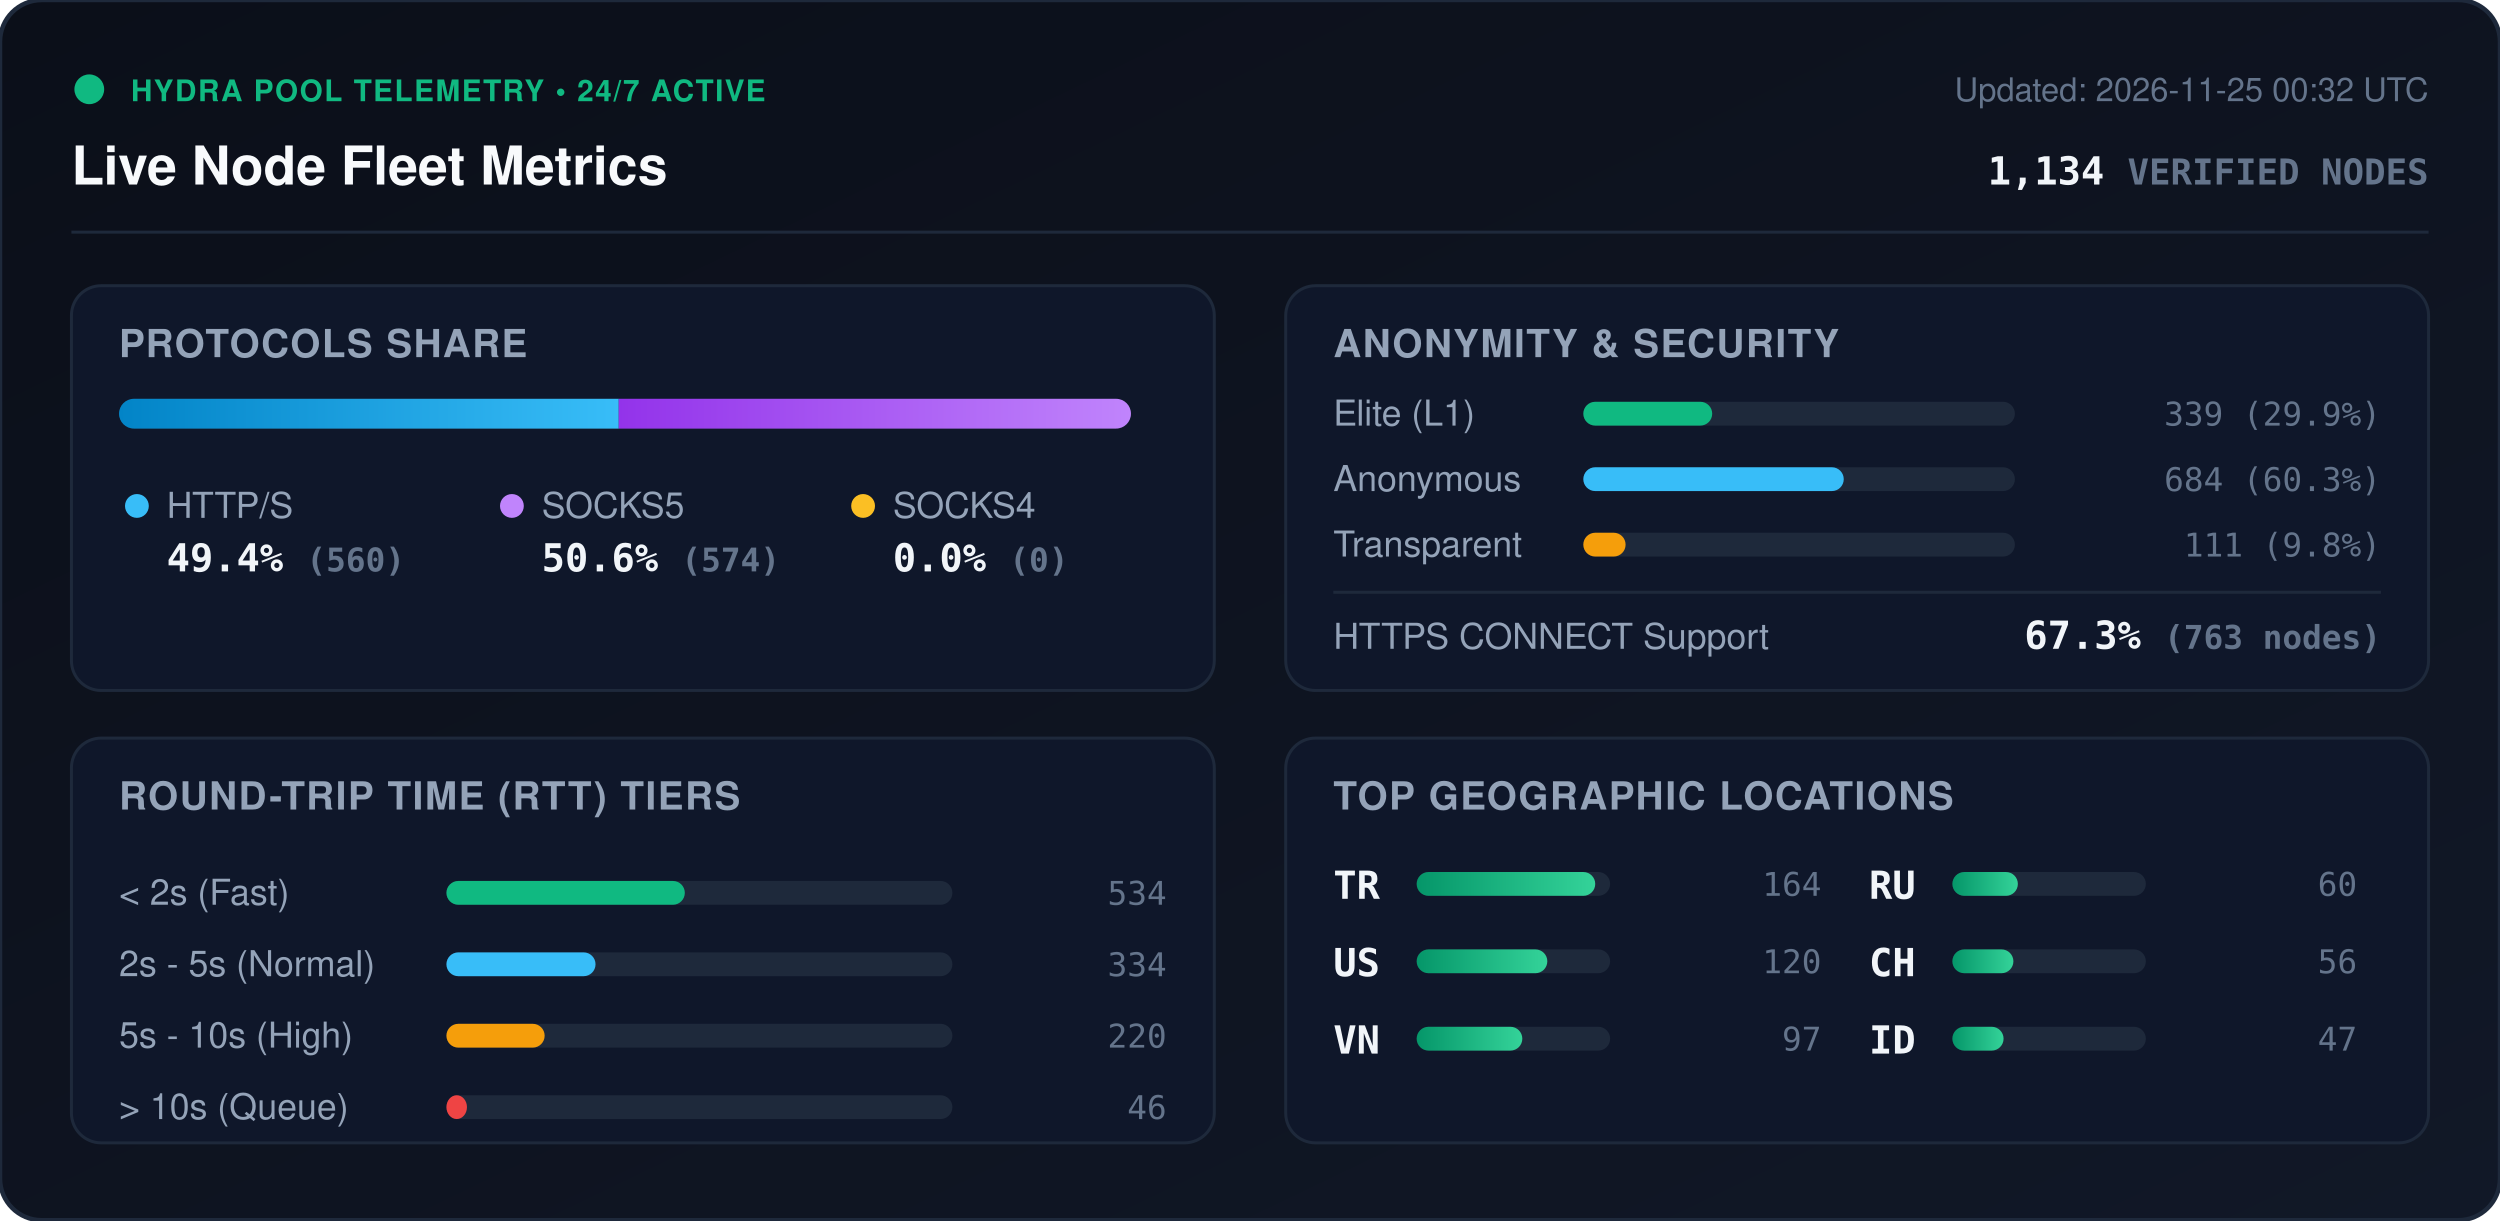
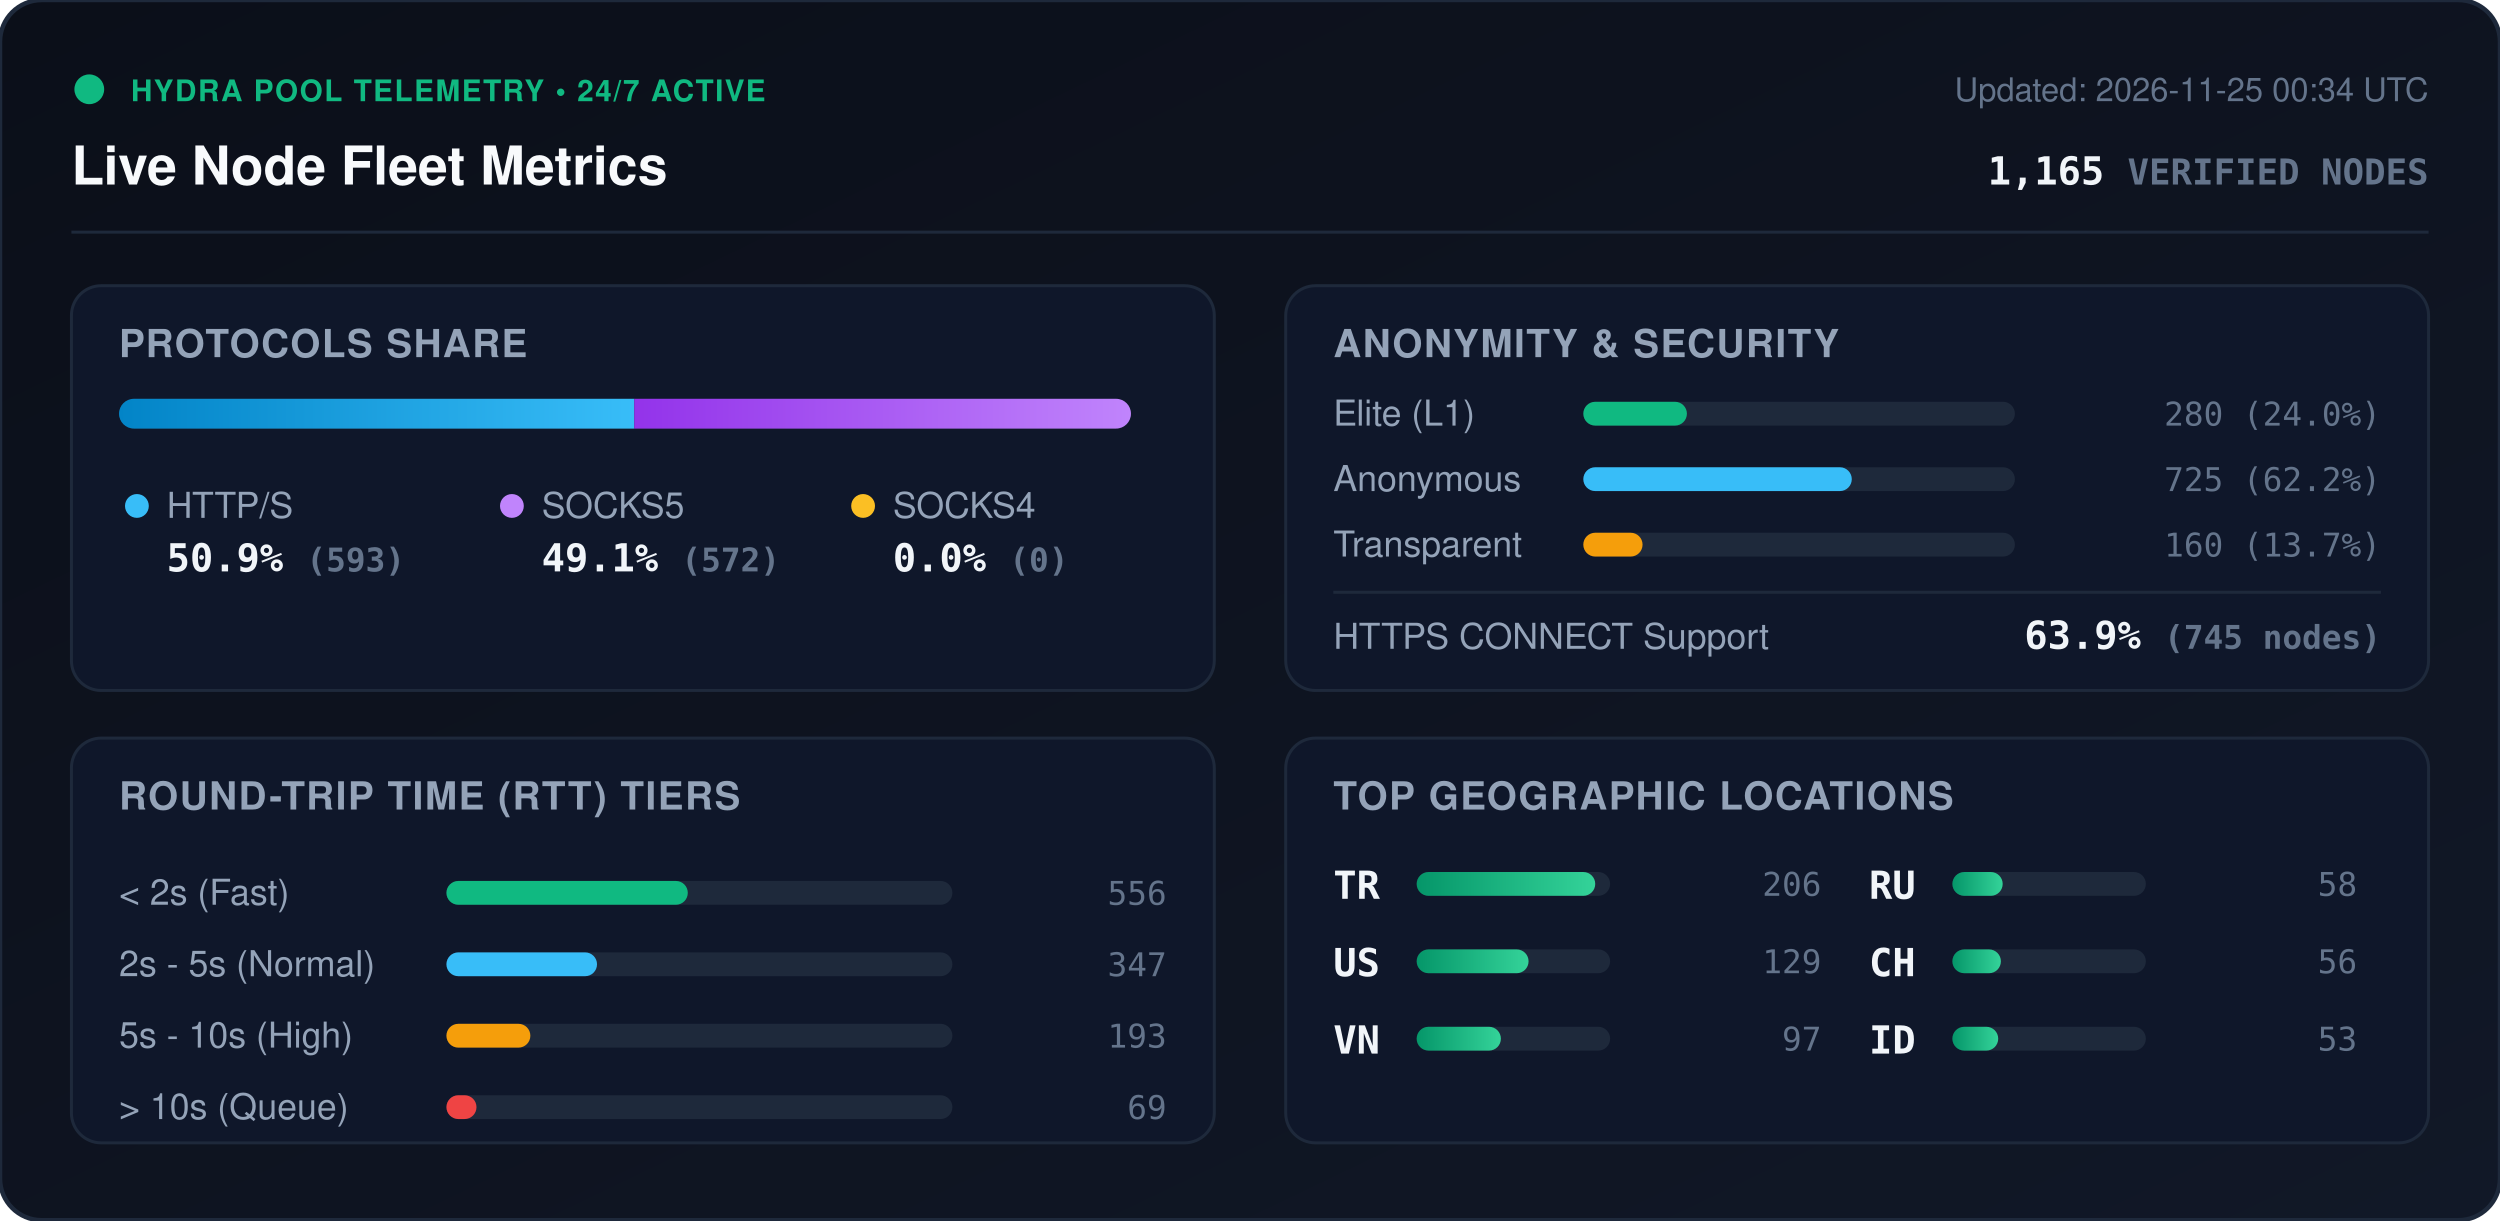
<svg xmlns="http://www.w3.org/2000/svg" viewBox="0 0 840 410" width="840" height="410" style="max-width: 100%; height: auto;">
  <defs>
    <linearGradient id="bg" x1="0%" y1="0%" x2="100%" y2="100%">
      <stop offset="0%" stop-color="#0b0f19" />
      <stop offset="100%" stop-color="#111827" />
    </linearGradient>
    <linearGradient id="bar-http" x1="0%" y1="0%" x2="100%" y2="0%">
      <stop offset="0%" stop-color="#0284c7" />
      <stop offset="100%" stop-color="#38bdf8" />
    </linearGradient>
    <linearGradient id="bar-socks5" x1="0%" y1="0%" x2="100%" y2="0%">
      <stop offset="0%" stop-color="#9333ea" />
      <stop offset="100%" stop-color="#c084fc" />
    </linearGradient>
    <linearGradient id="bar-socks4" x1="0%" y1="0%" x2="100%" y2="0%">
      <stop offset="0%" stop-color="#d97706" />
      <stop offset="100%" stop-color="#fbbf24" />
    </linearGradient>
    <linearGradient id="bar-green" x1="0%" y1="0%" x2="100%" y2="0%">
      <stop offset="0%" stop-color="#059669" />
      <stop offset="100%" stop-color="#34d399" />
    </linearGradient>
    <clipPath id="prog-track-clip">
      <rect width="340.0" height="10" rx="5" />
    </clipPath>
    <style>
      .title { font: 700 18px -apple-system, BlinkMacSystemFont, 'Segoe UI', Helvetica, Arial, sans-serif; fill: #f8fafc; }
      .sub { font: 500 11px -apple-system, BlinkMacSystemFont, 'Segoe UI', Helvetica, Arial, sans-serif; fill: #64748b; }
      .section-hdr { font: 600 13px -apple-system, BlinkMacSystemFont, 'Segoe UI', Helvetica, Arial, sans-serif; fill: #94a3b8; letter-spacing: 0.5px; }
      .metric-val { font: 700 13px -apple-system, BlinkMacSystemFont, 'Segoe UI', Helvetica, Arial, sans-serif; fill: #f1f5f9; }
      .metric-lbl { font: 500 12px -apple-system, BlinkMacSystemFont, 'Segoe UI', Helvetica, Arial, sans-serif; fill: #94a3b8; }
      .badge-txt { font: 700 10px -apple-system, BlinkMacSystemFont, 'Segoe UI', Helvetica, Arial, sans-serif; fill: #10b981; letter-spacing: 0.5px; }
      .mono { font-family: ui-monospace, SFMono-Regular, Menlo, Monaco, Consolas, monospace; }
      .pulse { animation: beacon 2s infinite ease-in-out; }
      @keyframes beacon { 0%, 100% { opacity: 1; } 50% { opacity: 0.35; } }
    </style>
  </defs>
  <rect width="840" height="410" rx="14" fill="url(#bg)" stroke="#1e293b" stroke-width="1.5" />
  <g transform="translate(24, 24)">
    <circle cx="6" cy="6" r="5" fill="#10b981" class="pulse" />
    <text x="20" y="10" class="badge-txt">HYDRA POOL TELEMETRY • 24/7 ACTIVE</text>
    <text x="0" y="38" class="title">Live Node Fleet Metrics</text>
-     <text x="792" y="10" text-anchor="end" class="sub">Updated: 2026-11-25 00:32 UTC</text>
-     <text x="792" y="38" text-anchor="end" class="metric-val mono" fill="#38bdf8">1,134 <tspan font-size="12" fill="#64748b">VERIFIED NODES</tspan>
+     <text x="792" y="10" text-anchor="end" class="sub">Updated: 2026-11-25 00:34 UTC</text>
+     <text x="792" y="38" text-anchor="end" class="metric-val mono" fill="#38bdf8">1,165 <tspan font-size="12" fill="#64748b">VERIFIED NODES</tspan>
    </text>
  </g>
  <line x1="24" y1="78" x2="816" y2="78" stroke="#1e293b" stroke-width="1" />
  <g transform="translate(24, 96)">
    <rect width="384" height="136" rx="10" fill="#0f172a" stroke="#1e293b" />
    <text x="16" y="24" class="section-hdr">PROTOCOLS SHARE</text>
    <g transform="translate(16, 38)">
      <rect width="340.0" height="10" rx="5" fill="#1e293b" />
      <g clip-path="url(#prog-track-clip)">
-         <rect x="0" width="167.9" height="10" fill="url(#bar-http)" />
-         <rect x="167.9" width="172.1" height="10" fill="url(#bar-socks5)" />
+         <rect x="0" width="173.1" height="10" fill="url(#bar-http)" />
+         <rect x="173.1" width="166.9" height="10" fill="url(#bar-socks5)" />
        <rect x="340.0" width="0.0" height="10" fill="url(#bar-socks4)" />
      </g>
    </g>
    <g transform="translate(16, 68)">
      <circle cx="6" cy="6" r="4" fill="#38bdf8" />
      <text x="16" y="10" class="metric-lbl">HTTP/S</text>
-       <text x="16" y="28" class="metric-val mono">49.4% <tspan font-size="11" fill="#64748b">(560)</tspan>
+       <text x="16" y="28" class="metric-val mono">50.9% <tspan font-size="11" fill="#64748b">(593)</tspan>
      </text>
      <circle cx="132" cy="6" r="4" fill="#c084fc" />
      <text x="142" y="10" class="metric-lbl">SOCKS5</text>
-       <text x="142" y="28" class="metric-val mono">50.6% <tspan font-size="11" fill="#64748b">(574)</tspan>
+       <text x="142" y="28" class="metric-val mono">49.1% <tspan font-size="11" fill="#64748b">(572)</tspan>
      </text>
      <circle cx="250" cy="6" r="4" fill="#fbbf24" />
      <text x="260" y="10" class="metric-lbl">SOCKS4</text>
      <text x="260" y="28" class="metric-val mono">0.0% <tspan font-size="11" fill="#64748b">(0)</tspan>
      </text>
    </g>
  </g>
  <g transform="translate(432, 96)">
    <rect width="384" height="136" rx="10" fill="#0f172a" stroke="#1e293b" />
    <text x="16" y="24" class="section-hdr">ANONYMITY &amp; SECURITY</text>
    <text x="16" y="47" class="metric-lbl">Elite (L1)</text>
    <rect x="100" y="39" width="145.0" height="8" rx="4" fill="#1e293b" />
-     <rect x="100" y="39" width="43.3" height="8" rx="4" fill="#10b981" />
-     <text x="368" y="47" text-anchor="end" class="mono sub" fill="#e2e8f0">339 (29.9%)</text>
+     <rect x="100" y="39" width="34.8" height="8" rx="4" fill="#10b981" />
+     <text x="368" y="47" text-anchor="end" class="mono sub" fill="#e2e8f0">280 (24.0%)</text>
    <text x="16" y="69" class="metric-lbl">Anonymous</text>
    <rect x="100" y="61" width="145.0" height="8" rx="4" fill="#1e293b" />
-     <rect x="100" y="61" width="87.5" height="8" rx="4" fill="#38bdf8" />
-     <text x="368" y="69" text-anchor="end" class="mono sub" fill="#e2e8f0">684 (60.3%)</text>
+     <rect x="100" y="61" width="90.2" height="8" rx="4" fill="#38bdf8" />
+     <text x="368" y="69" text-anchor="end" class="mono sub" fill="#e2e8f0">725 (62.2%)</text>
    <text x="16" y="91" class="metric-lbl">Transparent</text>
    <rect x="100" y="83" width="145.0" height="8" rx="4" fill="#1e293b" />
-     <rect x="100" y="83" width="14.2" height="8" rx="4" fill="#f59e0b" />
-     <text x="368" y="91" text-anchor="end" class="mono sub" fill="#e2e8f0">111 (9.8%)</text>
+     <rect x="100" y="83" width="19.9" height="8" rx="4" fill="#f59e0b" />
+     <text x="368" y="91" text-anchor="end" class="mono sub" fill="#e2e8f0">160 (13.7%)</text>
    <line x1="16" y1="103" x2="368" y2="103" stroke="#1e293b" stroke-width="1" />
    <text x="16" y="122" class="metric-lbl">HTTPS CONNECT Support</text>
-     <text x="368" y="122" text-anchor="end" class="metric-val mono" fill="#34d399">67.3% <tspan font-size="11" fill="#64748b">(763 nodes)</tspan>
+     <text x="368" y="122" text-anchor="end" class="metric-val mono" fill="#34d399">63.9% <tspan font-size="11" fill="#64748b">(745 nodes)</tspan>
    </text>
  </g>
  <g transform="translate(24, 248)">
    <rect width="384" height="136" rx="10" fill="#0f172a" stroke="#1e293b" />
    <text x="16" y="24" class="section-hdr">ROUND-TRIP TIME (RTT) TIERS</text>
    <g transform="translate(16, 42)">
      <text x="0" y="14" class="metric-lbl">&lt; 2s (Fast)</text>
      <rect x="110" y="6" width="170" height="8" rx="4" fill="#1e293b" />
-       <rect x="110" y="6" width="80.1" height="8" rx="4" fill="#10b981" />
-       <text x="352" y="14" text-anchor="end" class="mono sub">534</text>
+       <rect x="110" y="6" width="81.1" height="8" rx="4" fill="#10b981" />
+       <text x="352" y="14" text-anchor="end" class="mono sub">556</text>
      <text x="0" y="38" class="metric-lbl">2s - 5s (Normal)</text>
      <rect x="110" y="30" width="170" height="8" rx="4" fill="#1e293b" />
-       <rect x="110" y="30" width="50.1" height="8" rx="4" fill="#38bdf8" />
-       <text x="352" y="38" text-anchor="end" class="mono sub">334</text>
+       <rect x="110" y="30" width="50.6" height="8" rx="4" fill="#38bdf8" />
+       <text x="352" y="38" text-anchor="end" class="mono sub">347</text>
      <text x="0" y="62" class="metric-lbl">5s - 10s (High)</text>
      <rect x="110" y="54" width="170" height="8" rx="4" fill="#1e293b" />
-       <rect x="110" y="54" width="33.0" height="8" rx="4" fill="#f59e0b" />
-       <text x="352" y="62" text-anchor="end" class="mono sub">220</text>
+       <rect x="110" y="54" width="28.2" height="8" rx="4" fill="#f59e0b" />
+       <text x="352" y="62" text-anchor="end" class="mono sub">193</text>
      <text x="0" y="86" class="metric-lbl">&gt; 10s (Queue)</text>
      <rect x="110" y="78" width="170" height="8" rx="4" fill="#1e293b" />
-       <rect x="110" y="78" width="6.9" height="8" rx="4" fill="#ef4444" />
-       <text x="352" y="86" text-anchor="end" class="mono sub">46</text>
+       <rect x="110" y="78" width="10.1" height="8" rx="4" fill="#ef4444" />
+       <text x="352" y="86" text-anchor="end" class="mono sub">69</text>
    </g>
  </g>
  <g transform="translate(432, 248)">
    <rect width="384" height="136" rx="10" fill="#0f172a" stroke="#1e293b" />
    <text x="16" y="24" class="section-hdr">TOP GEOGRAPHIC LOCATIONS</text>
    <g transform="translate(16, 42)">
      <g transform="translate(0, 0)">
        <text x="0" y="12" class="mono metric-val" font-size="12">TR</text>
        <rect x="28" y="3" width="65" height="8" rx="4" fill="#1e293b" />
        <rect x="28" y="3" width="60.0" height="8" rx="4" fill="url(#bar-green)" />
-         <text x="164" y="11" text-anchor="end" class="mono sub">164</text>
+         <text x="164" y="11" text-anchor="end" class="mono sub">206</text>
      </g>
      <g transform="translate(0, 26)">
        <text x="0" y="12" class="mono metric-val" font-size="12">US</text>
        <rect x="28" y="3" width="65" height="8" rx="4" fill="#1e293b" />
-         <rect x="28" y="3" width="43.9" height="8" rx="4" fill="url(#bar-green)" />
-         <text x="164" y="11" text-anchor="end" class="mono sub">120</text>
+         <rect x="28" y="3" width="37.6" height="8" rx="4" fill="url(#bar-green)" />
+         <text x="164" y="11" text-anchor="end" class="mono sub">129</text>
      </g>
      <g transform="translate(0, 52)">
        <text x="0" y="12" class="mono metric-val" font-size="12">VN</text>
        <rect x="28" y="3" width="65" height="8" rx="4" fill="#1e293b" />
-         <rect x="28" y="3" width="35.5" height="8" rx="4" fill="url(#bar-green)" />
+         <rect x="28" y="3" width="28.3" height="8" rx="4" fill="url(#bar-green)" />
        <text x="164" y="11" text-anchor="end" class="mono sub">97</text>
      </g>
      <g transform="translate(180, 0)">
        <text x="0" y="12" class="mono metric-val" font-size="12">RU</text>
        <rect x="28" y="3" width="65" height="8" rx="4" fill="#1e293b" />
-         <rect x="28" y="3" width="22.0" height="8" rx="4" fill="url(#bar-green)" />
-         <text x="164" y="11" text-anchor="end" class="mono sub">60</text>
+         <rect x="28" y="3" width="16.9" height="8" rx="4" fill="url(#bar-green)" />
+         <text x="164" y="11" text-anchor="end" class="mono sub">58</text>
      </g>
      <g transform="translate(180, 26)">
        <text x="0" y="12" class="mono metric-val" font-size="12">CH</text>
        <rect x="28" y="3" width="65" height="8" rx="4" fill="#1e293b" />
-         <rect x="28" y="3" width="20.5" height="8" rx="4" fill="url(#bar-green)" />
+         <rect x="28" y="3" width="16.3" height="8" rx="4" fill="url(#bar-green)" />
        <text x="164" y="11" text-anchor="end" class="mono sub">56</text>
      </g>
      <g transform="translate(180, 52)">
        <text x="0" y="12" class="mono metric-val" font-size="12">ID</text>
        <rect x="28" y="3" width="65" height="8" rx="4" fill="#1e293b" />
-         <rect x="28" y="3" width="17.2" height="8" rx="4" fill="url(#bar-green)" />
-         <text x="164" y="11" text-anchor="end" class="mono sub">47</text>
+         <rect x="28" y="3" width="15.4" height="8" rx="4" fill="url(#bar-green)" />
+         <text x="164" y="11" text-anchor="end" class="mono sub">53</text>
      </g>
    </g>
  </g>
</svg>
